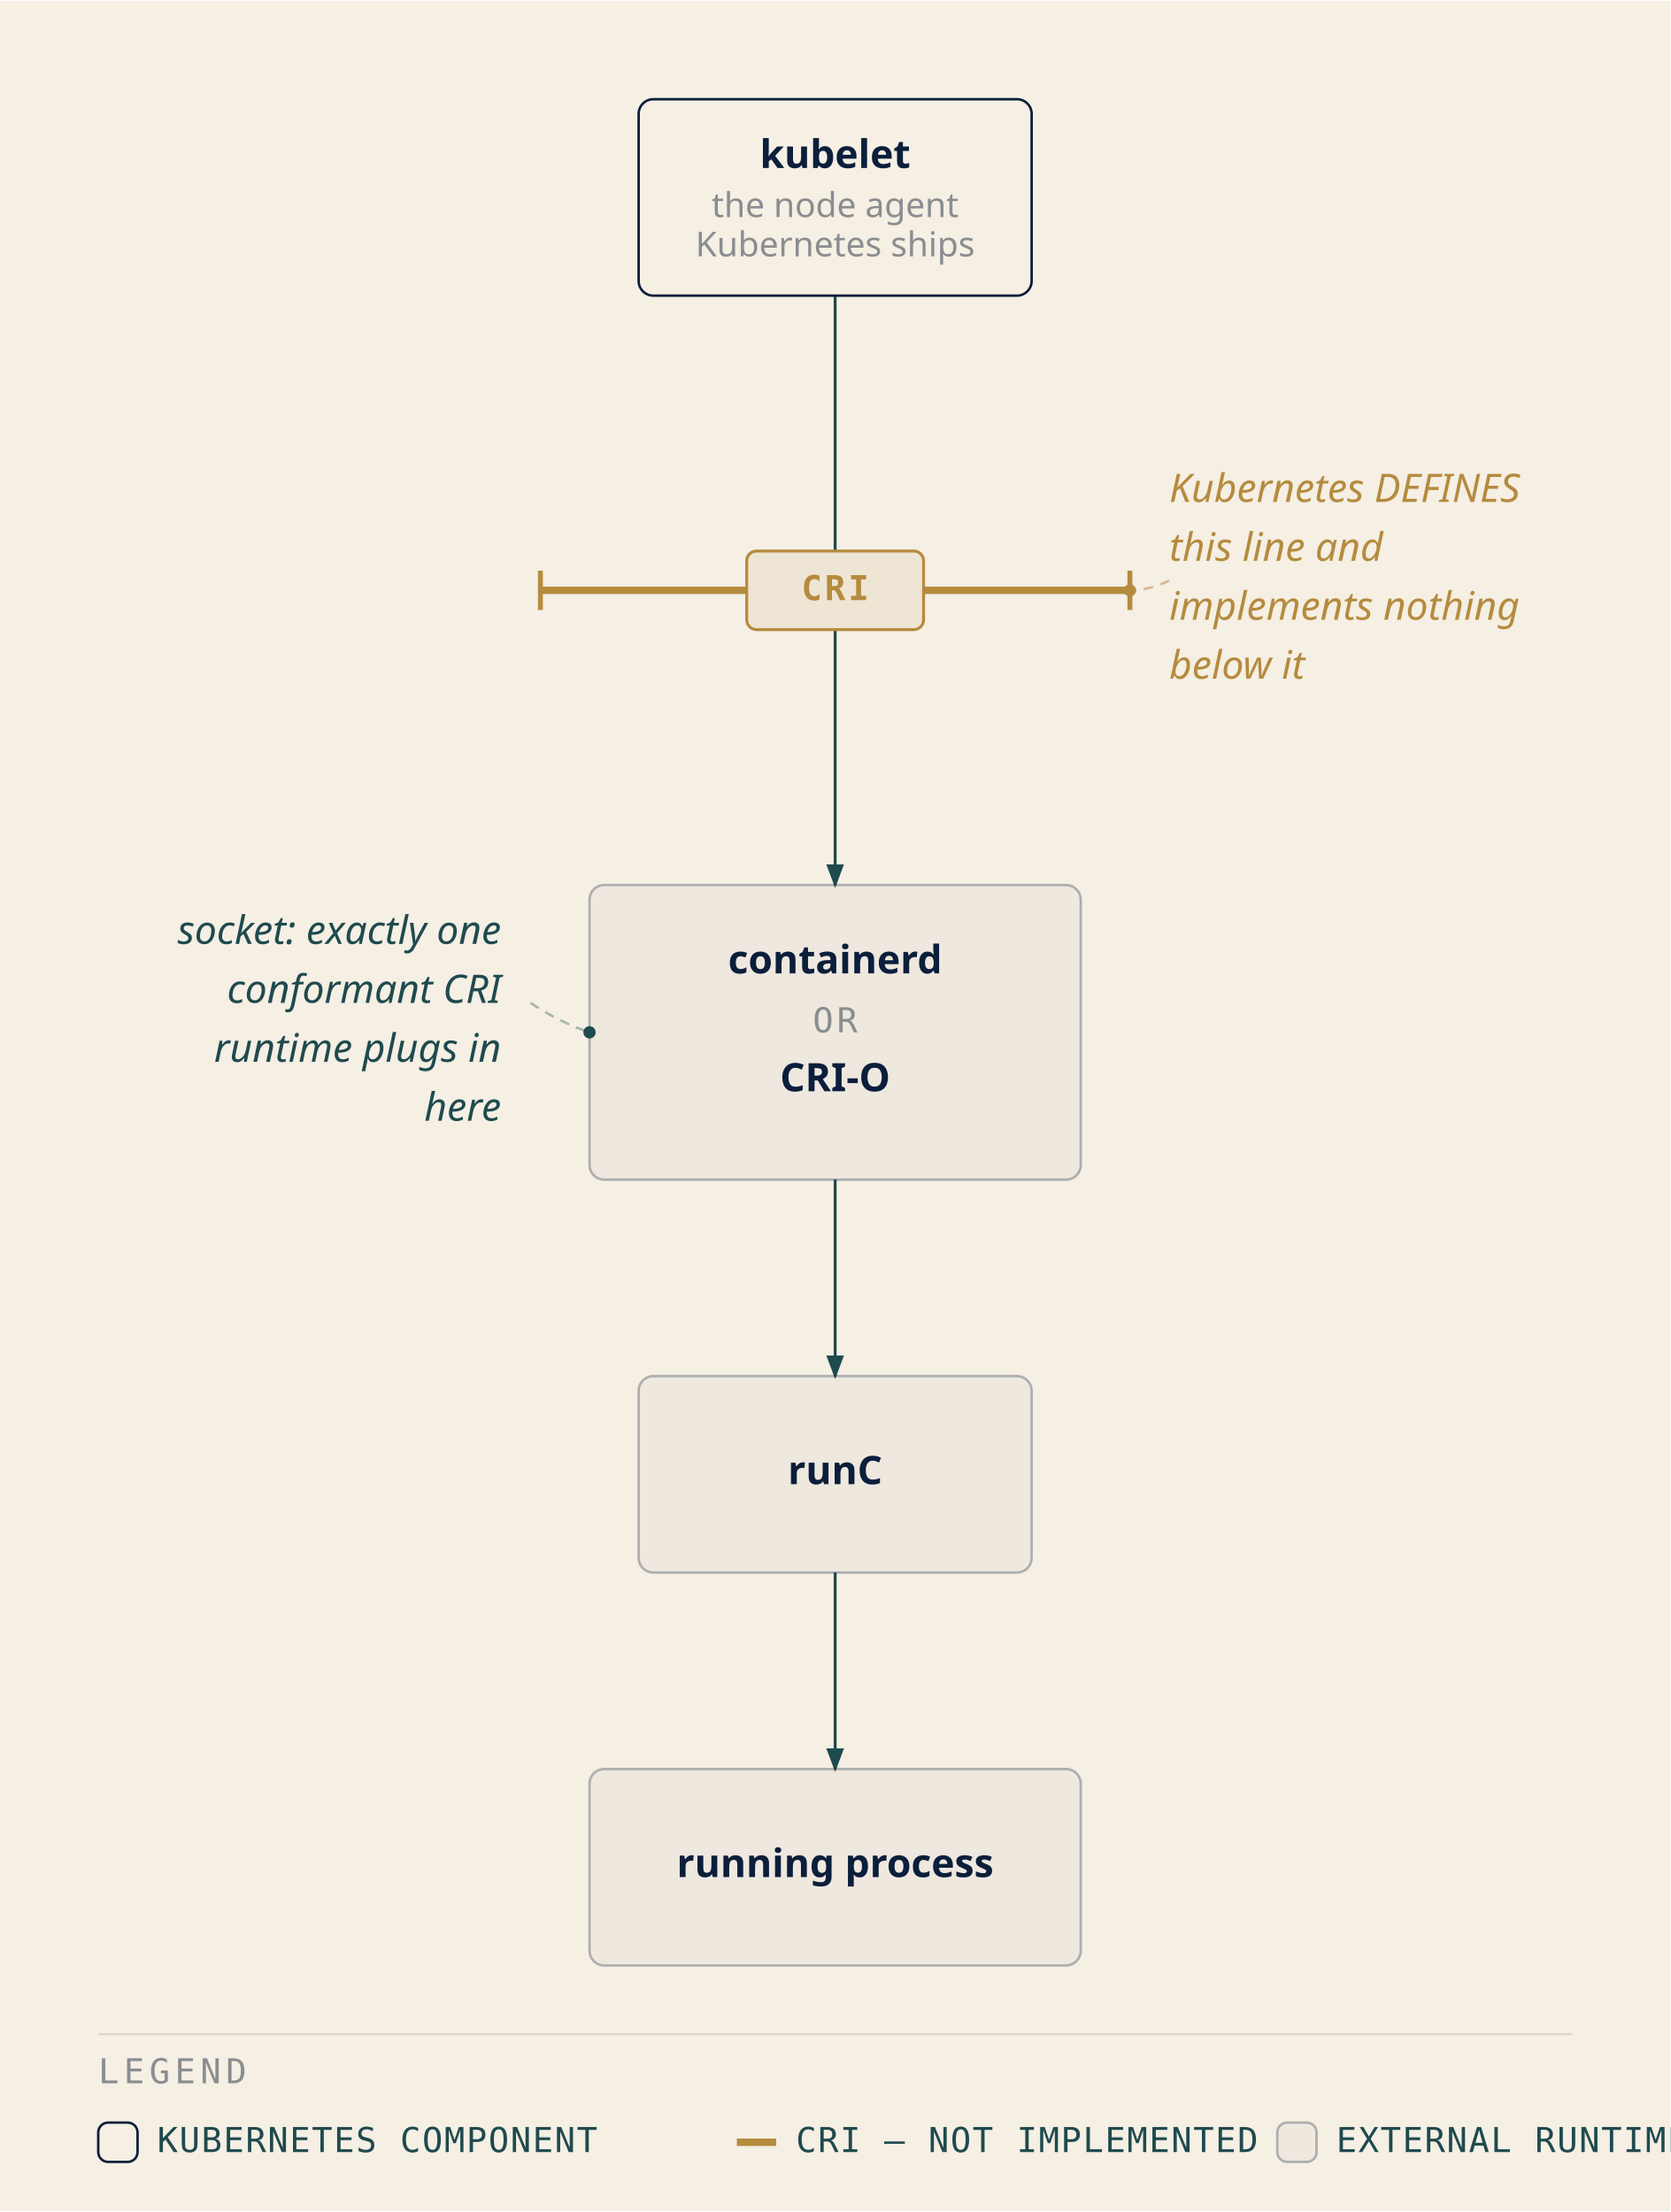
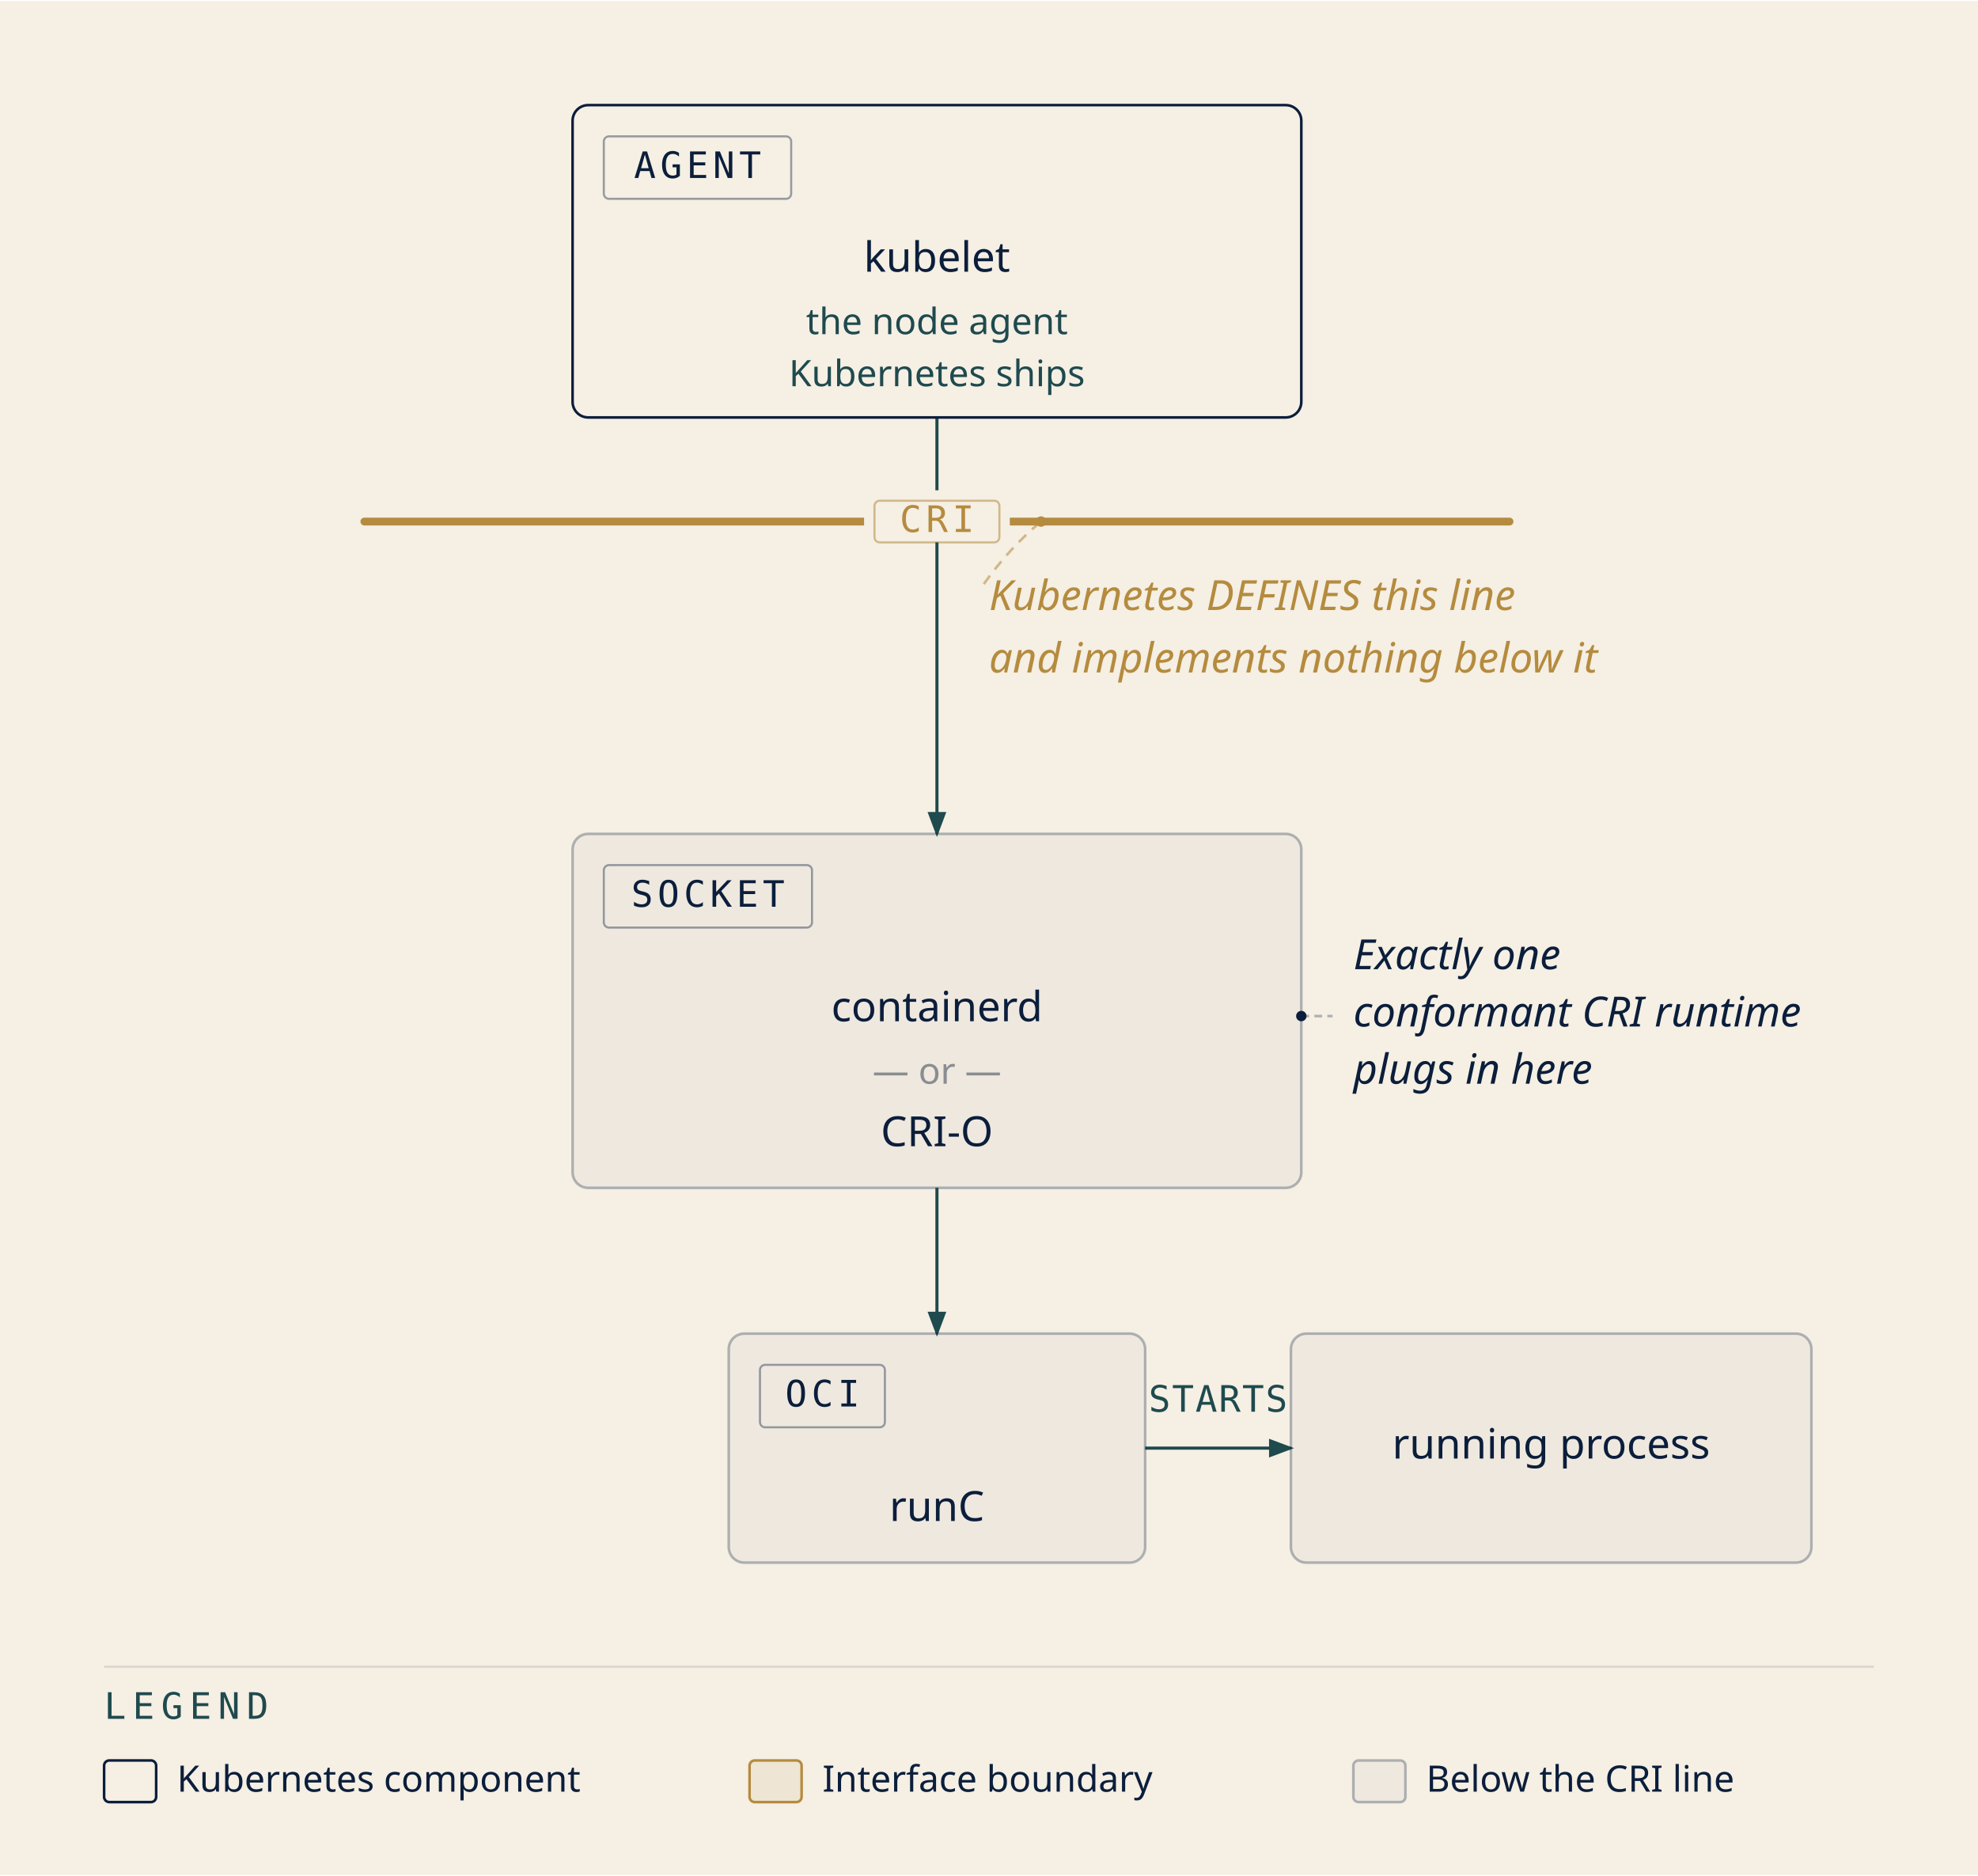
- <svg xmlns="http://www.w3.org/2000/svg" viewBox="0 0 680 900" role="img" aria-labelledby="ch02-fig04-cri-runtime-chain-title ch02-fig04-cri-runtime-chain-desc" width="696" height="922">
+ <svg xmlns="http://www.w3.org/2000/svg" viewBox="0 0 760 720" role="img" aria-labelledby="cri-runtime-chain-title cri-runtime-chain-desc" width="620" height="588">
  <defs>
    <marker id="arrow" markerWidth="8" markerHeight="6" refX="7" refY="3" orient="auto">
      <polygon points="0 0, 8 3, 0 6" fill="#1F4A4E" />
    </marker>
    <marker id="arrow-accent" markerWidth="8" markerHeight="6" refX="7" refY="3" orient="auto">
      <polygon points="0 0, 8 3, 0 6" fill="#B58B3E" />
    </marker>
    <marker id="arrow-link" markerWidth="8" markerHeight="6" refX="7" refY="3" orient="auto">
      <polygon points="0 0, 8 3, 0 6" fill="#1F4A4E" />
    </marker>
  </defs>
-   <rect width="680" height="900" fill="#F5EFE4" />
-   <line x1="220" y1="240" x2="460" y2="240" stroke="#B58B3E" stroke-width="3" />
-   <line x1="220" y1="232" x2="220" y2="248" stroke="#B58B3E" stroke-width="2" />
-   <line x1="460" y1="232" x2="460" y2="248" stroke="#B58B3E" stroke-width="2" />
-   <line x1="340" y1="120" x2="340" y2="224" stroke="#1F4A4E" stroke-width="1.2" />
-   <line x1="340" y1="256" x2="340" y2="360" stroke="#1F4A4E" stroke-width="1.2" marker-end="url(#arrow)" />
-   <line x1="340" y1="480" x2="340" y2="560" stroke="#1F4A4E" stroke-width="1.2" marker-end="url(#arrow)" />
-   <line x1="340" y1="640" x2="340" y2="720" stroke="#1F4A4E" stroke-width="1.2" marker-end="url(#arrow)" />
-   <rect x="260" y="40" width="160" height="80" rx="6" fill="#F5EFE4" stroke="#0B1E3B" stroke-width="1" />
-   <text x="340" y="68" text-anchor="middle" font-family="'Fira Sans', sans-serif" font-size="16" font-weight="600" fill="#0B1E3B">kubelet</text>
-   <text x="340" y="88" text-anchor="middle" font-family="'Fira Sans', sans-serif" font-size="14" fill="#8A8D90">the node agent</text>
-   <text x="340" y="104" text-anchor="middle" font-family="'Fira Sans', sans-serif" font-size="14" fill="#8A8D90">Kubernetes ships</text>
-   <rect x="304" y="224" width="72" height="32" rx="4" fill="#F5EFE4" />
-   <rect x="304" y="224" width="72" height="32" rx="4" fill="rgba(181,139,62,0.10)" stroke="#B58B3E" stroke-width="1.2" />
-   <text x="340" y="244" text-anchor="middle" font-family="'Fira Mono', monospace" font-size="14" font-weight="700" letter-spacing="0.08em" fill="#B58B3E">CRI</text>
-   <rect x="240" y="360" width="200" height="120" rx="6" fill="rgba(11,30,59,0.03)" stroke="rgba(11,30,59,0.30)" stroke-width="1" />
-   <text x="340" y="396" text-anchor="middle" font-family="'Fira Sans', sans-serif" font-size="16" font-weight="600" fill="#0B1E3B">containerd</text>
-   <text x="340" y="420" text-anchor="middle" font-family="'Fira Mono', monospace" font-size="14" font-weight="500" letter-spacing="0.1em" fill="#8A8D90">OR</text>
-   <text x="340" y="444" text-anchor="middle" font-family="'Fira Sans', sans-serif" font-size="16" font-weight="600" fill="#0B1E3B">CRI-O</text>
-   <rect x="260" y="560" width="160" height="80" rx="6" fill="rgba(11,30,59,0.03)" stroke="rgba(11,30,59,0.30)" stroke-width="1" />
-   <text x="340" y="604" text-anchor="middle" font-family="'Fira Sans', sans-serif" font-size="16" font-weight="600" fill="#0B1E3B">runC</text>
-   <rect x="240" y="720" width="200" height="80" rx="6" fill="rgba(11,30,59,0.03)" stroke="rgba(11,30,59,0.30)" stroke-width="1" />
-   <text x="340" y="764" text-anchor="middle" font-family="'Fira Sans', sans-serif" font-size="16" font-weight="600" fill="#0B1E3B">running process</text>
-   <path d="M 476 236 Q 468 240 460 240" fill="none" stroke="rgba(181,139,62,0.5)" stroke-width="1" stroke-dasharray="4,3" />
-   <circle cx="460" cy="240" r="2.5" fill="#B58B3E" />
-   <text x="476" y="204" font-family="'Fira Sans', sans-serif" font-size="16" font-style="italic" fill="#B58B3E">Kubernetes DEFINES</text>
-   <text x="476" y="228" font-family="'Fira Sans', sans-serif" font-size="16" font-style="italic" fill="#B58B3E">this line and</text>
-   <text x="476" y="252" font-family="'Fira Sans', sans-serif" font-size="16" font-style="italic" fill="#B58B3E">implements nothing</text>
-   <text x="476" y="276" font-family="'Fira Sans', sans-serif" font-size="16" font-style="italic" fill="#B58B3E">below it</text>
-   <path d="M 216 408 Q 228 416 240 420" fill="none" stroke="rgba(31,74,78,0.35)" stroke-width="1" stroke-dasharray="4,3" />
-   <circle cx="240" cy="420" r="2.5" fill="#1F4A4E" />
-   <text x="204" y="384" text-anchor="end" font-family="'Fira Sans', sans-serif" font-size="16" font-style="italic" fill="#1F4A4E">socket: exactly one</text>
-   <text x="204" y="408" text-anchor="end" font-family="'Fira Sans', sans-serif" font-size="16" font-style="italic" fill="#1F4A4E">conformant CRI</text>
-   <text x="204" y="432" text-anchor="end" font-family="'Fira Sans', sans-serif" font-size="16" font-style="italic" fill="#1F4A4E">runtime plugs in</text>
-   <text x="204" y="456" text-anchor="end" font-family="'Fira Sans', sans-serif" font-size="16" font-style="italic" fill="#1F4A4E">here</text>
-   <line x1="40" y1="828" x2="640" y2="828" stroke="rgba(11,30,59,0.12)" stroke-width="0.8" />
-   <text x="40" y="848" font-family="'Fira Mono', monospace" font-size="14" font-weight="500" letter-spacing="0.14em" fill="#8A8D90">LEGEND</text>
-   <rect x="40" y="864" width="16" height="16" rx="4" fill="#F5EFE4" stroke="#0B1E3B" stroke-width="1" />
-   <text x="64" y="876" font-family="'Fira Mono', monospace" font-size="14" font-weight="500" letter-spacing="0.04em" fill="#1F4A4E">KUBERNETES COMPONENT</text>
-   <line x1="300" y1="872" x2="316" y2="872" stroke="#B58B3E" stroke-width="3" />
-   <text x="324" y="876" font-family="'Fira Mono', monospace" font-size="14" font-weight="500" letter-spacing="0.04em" fill="#1F4A4E">CRI — NOT IMPLEMENTED</text>
-   <rect x="520" y="864" width="16" height="16" rx="4" fill="rgba(11,30,59,0.03)" stroke="rgba(11,30,59,0.30)" stroke-width="1" />
-   <text x="544" y="876" font-family="'Fira Mono', monospace" font-size="14" font-weight="500" letter-spacing="0.04em" fill="#1F4A4E">EXTERNAL RUNTIME</text>
+   <rect width="100%" height="100%" fill="#F5EFE4" />
+   <line x1="360" y1="160" x2="360" y2="192" stroke="#1F4A4E" stroke-width="1.2" />
+   <line x1="140" y1="200" x2="580" y2="200" stroke="#B58B3E" stroke-width="3" stroke-linecap="round" />
+   <rect x="332" y="188" width="56" height="24" rx="4" fill="#F5EFE4" />
+   <rect x="336" y="192" width="48" height="16" rx="2" fill="transparent" stroke="rgba(181,139,62,0.55)" stroke-width="0.8" />
+   <text x="360" y="204" fill="#B58B3E" font-size="14" font-weight="500" font-family="'Fira Mono', monospace" text-anchor="middle" letter-spacing="0.12em">CRI</text>
+   <line x1="360" y1="208" x2="360" y2="320" stroke="#1F4A4E" stroke-width="1.2" marker-end="url(#arrow)" />
+   <path d="M 378,224 Q 388,210 400,200" fill="none" stroke="rgba(181,139,62,0.55)" stroke-width="1" stroke-dasharray="4,3" />
+   <circle cx="400" cy="200" r="2" fill="#B58B3E" />
+   <text x="380" y="234" fill="#B58B3E" font-size="16" font-style="italic" font-family="'Fira Sans', sans-serif">Kubernetes DEFINES this line</text>
+   <text x="380" y="258" fill="#B58B3E" font-size="16" font-style="italic" font-family="'Fira Sans', sans-serif">and implements nothing below it</text>
+   <line x1="360" y1="456" x2="360" y2="512" stroke="#1F4A4E" stroke-width="1.2" marker-end="url(#arrow)" />
+   <line x1="440" y1="556" x2="496" y2="556" stroke="#1F4A4E" stroke-width="1.2" marker-end="url(#arrow)" />
+   <rect x="440" y="528" width="56" height="20" rx="2" fill="#F5EFE4" />
+   <text x="468" y="542" fill="#1F4A4E" font-size="14" font-family="'Fira Mono', monospace" text-anchor="middle" letter-spacing="0.04em">STARTS</text>
+   <rect x="220" y="40" width="280" height="120" rx="6" fill="#F5EFE4" stroke="#0B1E3B" stroke-width="1" />
+   <rect x="232" y="52" width="72" height="24" rx="2" fill="transparent" stroke="rgba(11,30,59,0.40)" stroke-width="0.8" />
+   <text x="268" y="68" fill="#0B1E3B" font-size="14" font-family="'Fira Mono', monospace" text-anchor="middle" letter-spacing="0.12em">AGENT</text>
+   <text x="360" y="104" fill="#0B1E3B" font-size="16" font-weight="500" font-family="'Fira Sans', sans-serif" text-anchor="middle">kubelet</text>
+   <text x="360" y="128" fill="#1F4A4E" font-size="14" font-family="'Fira Sans', sans-serif" text-anchor="middle">the node agent</text>
+   <text x="360" y="148" fill="#1F4A4E" font-size="14" font-family="'Fira Sans', sans-serif" text-anchor="middle">Kubernetes ships</text>
+   <rect x="220" y="320" width="280" height="136" rx="6" fill="rgba(11,30,59,0.03)" stroke="rgba(11,30,59,0.30)" stroke-width="1" />
+   <rect x="232" y="332" width="80" height="24" rx="2" fill="transparent" stroke="rgba(11,30,59,0.40)" stroke-width="0.8" />
+   <text x="272" y="348" fill="#0B1E3B" font-size="14" font-family="'Fira Mono', monospace" text-anchor="middle" letter-spacing="0.12em">SOCKET</text>
+   <text x="360" y="392" fill="#0B1E3B" font-size="16" font-weight="500" font-family="'Fira Sans', sans-serif" text-anchor="middle">containerd</text>
+   <text x="360" y="416" fill="#8A8D90" font-size="14" font-family="'Fira Sans', sans-serif" text-anchor="middle">— or —</text>
+   <text x="360" y="440" fill="#0B1E3B" font-size="16" font-weight="500" font-family="'Fira Sans', sans-serif" text-anchor="middle">CRI-O</text>
+   <path d="M 500,390 L 512,390" fill="none" stroke="rgba(11,30,59,0.30)" stroke-width="1" stroke-dasharray="3,2" />
+   <circle cx="500" cy="390" r="2" fill="#0B1E3B" />
+   <text x="520" y="372" fill="#0B1E3B" font-size="16" font-style="italic" font-family="'Fira Sans', sans-serif">Exactly one</text>
+   <text x="520" y="394" fill="#0B1E3B" font-size="16" font-style="italic" font-family="'Fira Sans', sans-serif">conformant CRI runtime</text>
+   <text x="520" y="416" fill="#0B1E3B" font-size="16" font-style="italic" font-family="'Fira Sans', sans-serif">plugs in here</text>
+   <rect x="280" y="512" width="160" height="88" rx="6" fill="rgba(11,30,59,0.03)" stroke="rgba(11,30,59,0.30)" stroke-width="1" />
+   <rect x="292" y="524" width="48" height="24" rx="2" fill="transparent" stroke="rgba(11,30,59,0.40)" stroke-width="0.8" />
+   <text x="316" y="540" fill="#0B1E3B" font-size="14" font-family="'Fira Mono', monospace" text-anchor="middle" letter-spacing="0.12em">OCI</text>
+   <text x="360" y="584" fill="#0B1E3B" font-size="16" font-weight="500" font-family="'Fira Sans', sans-serif" text-anchor="middle">runC</text>
+   <rect x="496" y="512" width="200" height="88" rx="6" fill="rgba(11,30,59,0.03)" stroke="rgba(11,30,59,0.30)" stroke-width="1" />
+   <text x="596" y="560" fill="#0B1E3B" font-size="16" font-weight="500" font-family="'Fira Sans', sans-serif" text-anchor="middle">running process</text>
+   <line x1="40" y1="640" x2="720" y2="640" stroke="rgba(11,30,59,0.12)" stroke-width="0.8" />
+   <text x="40" y="660" fill="#1F4A4E" font-size="14" font-family="'Fira Mono', monospace" letter-spacing="0.18em">LEGEND</text>
+   <rect x="40" y="676" width="20" height="16" rx="2" fill="#F5EFE4" stroke="#0B1E3B" stroke-width="1" />
+   <text x="68" y="688" fill="#0B1E3B" font-size="14" font-family="'Fira Sans', sans-serif">Kubernetes component</text>
+   <rect x="288" y="676" width="20" height="16" rx="2" fill="rgba(181,139,62,0.10)" stroke="#B58B3E" stroke-width="1" />
+   <text x="316" y="688" fill="#0B1E3B" font-size="14" font-family="'Fira Sans', sans-serif">Interface boundary</text>
+   <rect x="520" y="676" width="20" height="16" rx="2" fill="rgba(11,30,59,0.03)" stroke="rgba(11,30,59,0.30)" stroke-width="1" />
+   <text x="548" y="688" fill="#0B1E3B" font-size="14" font-family="'Fira Sans', sans-serif">Below the CRI line</text>
</svg>
